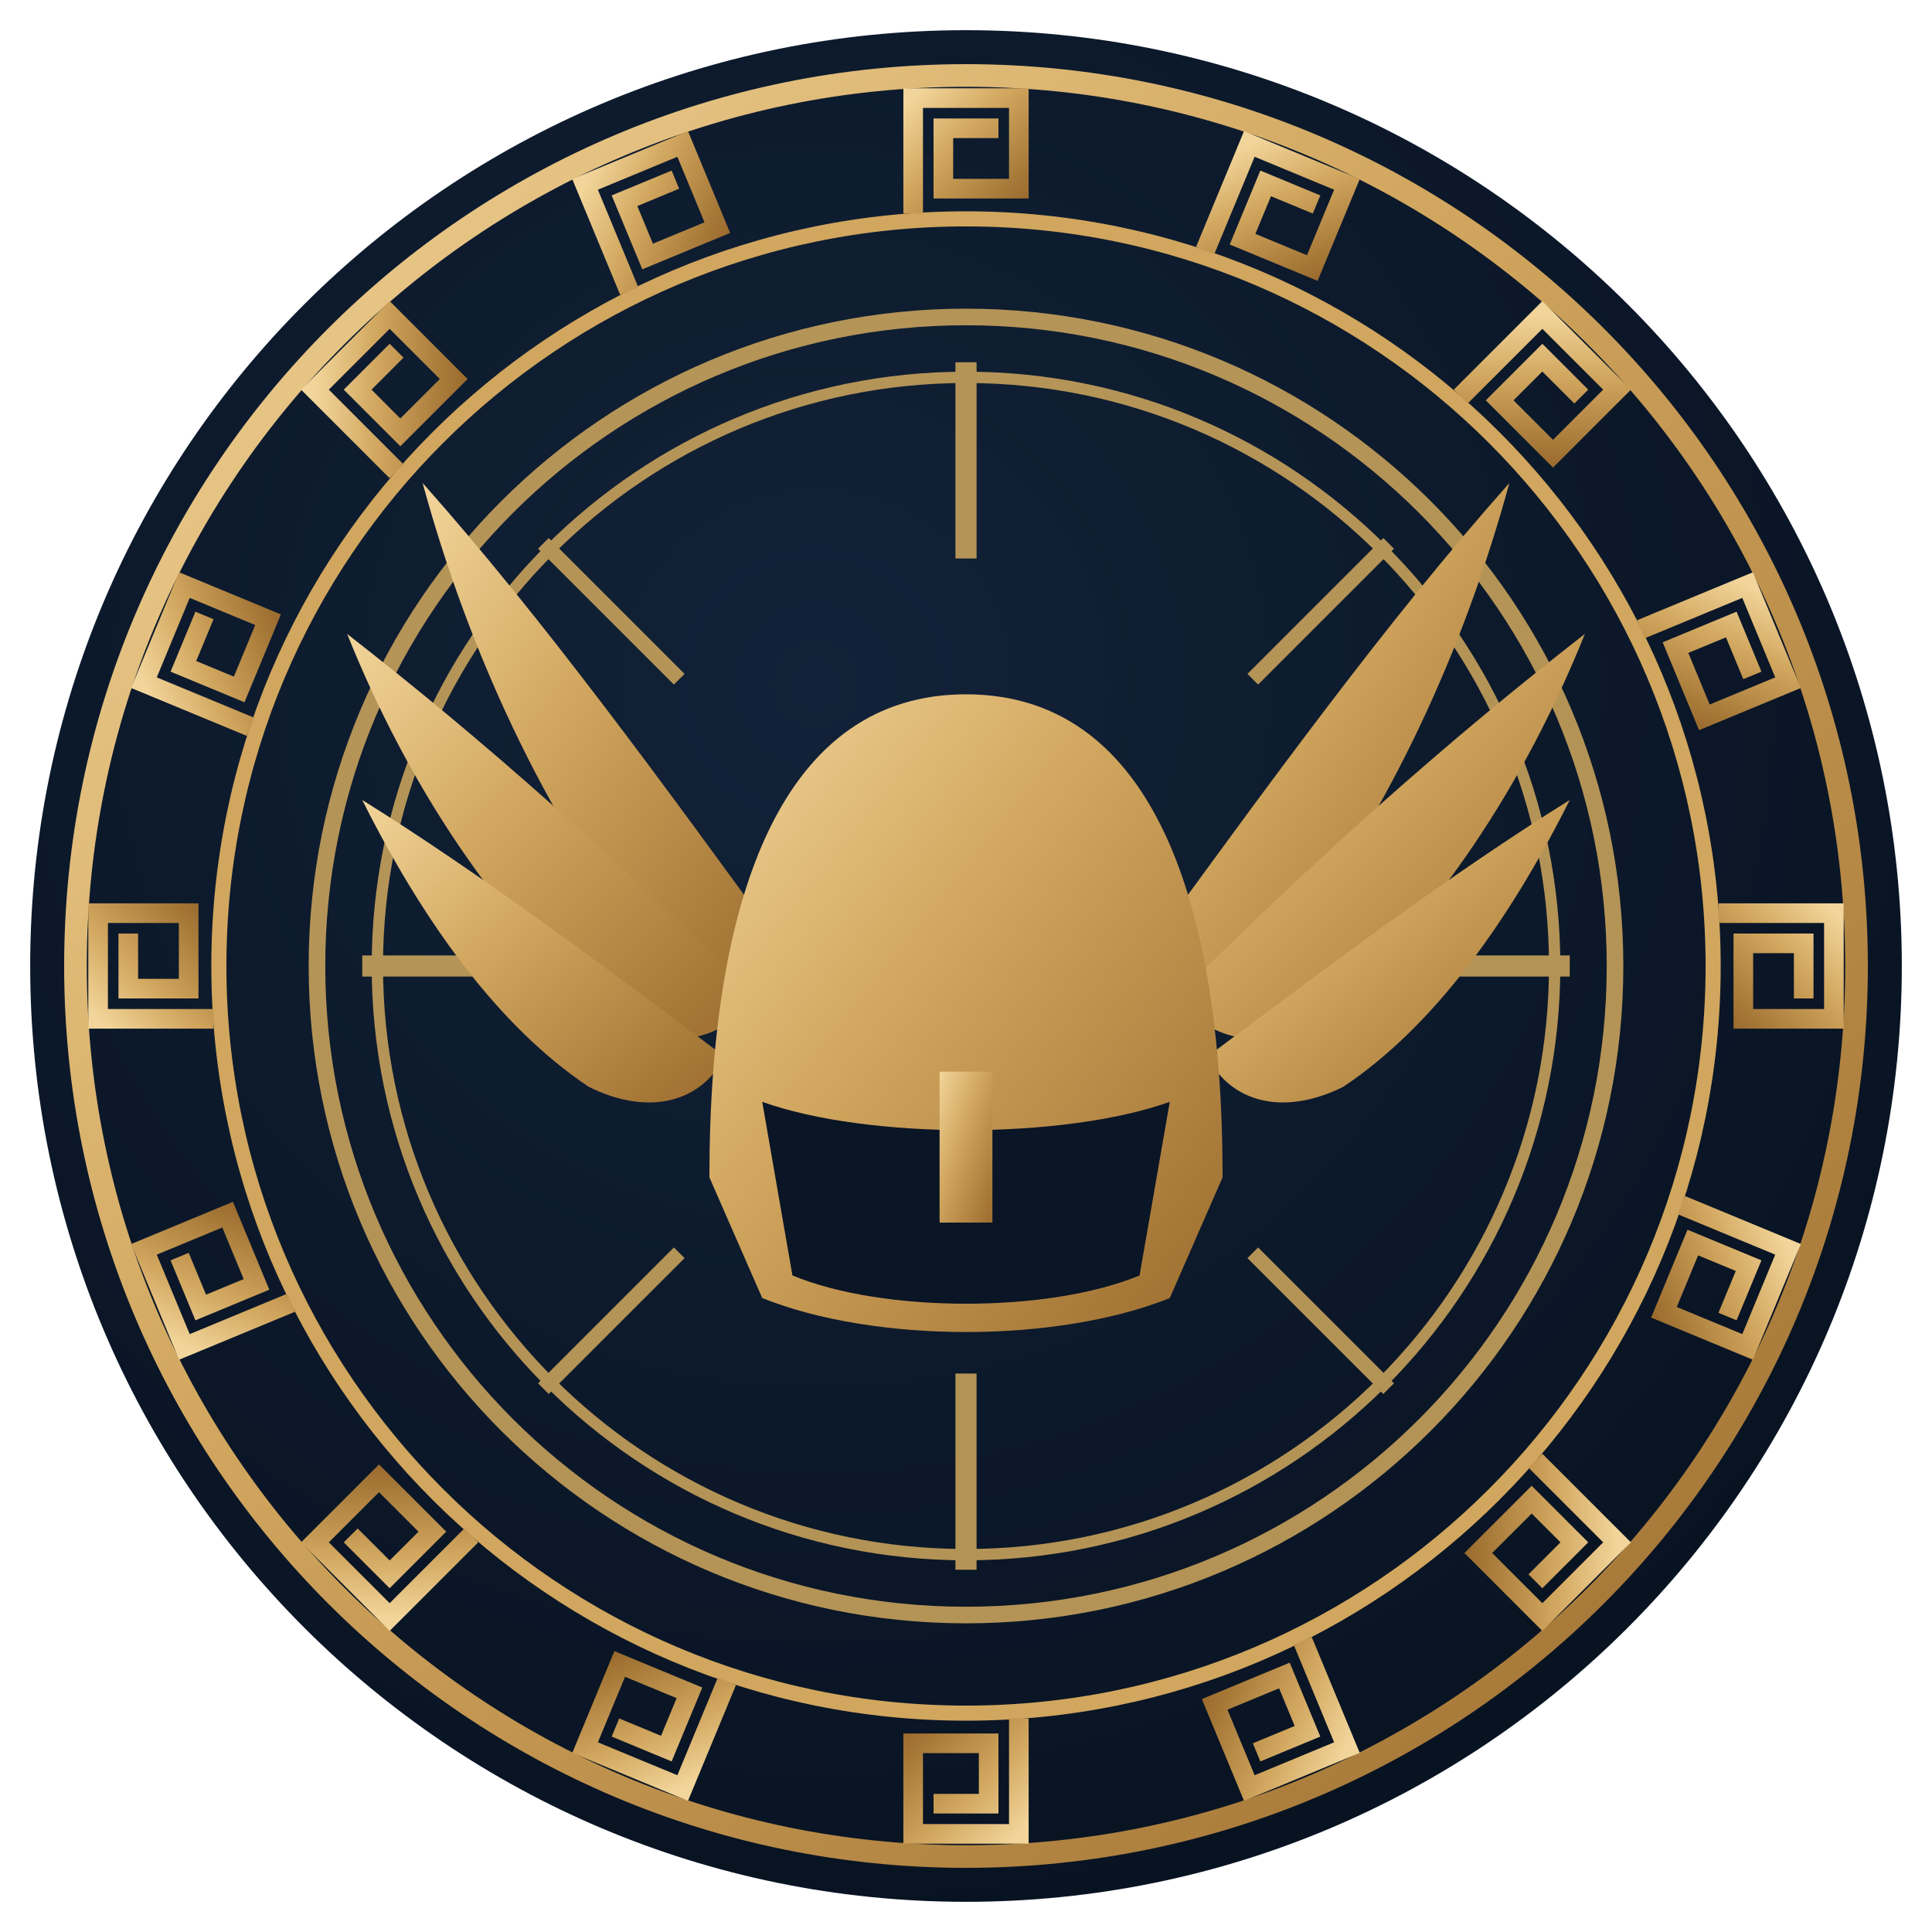
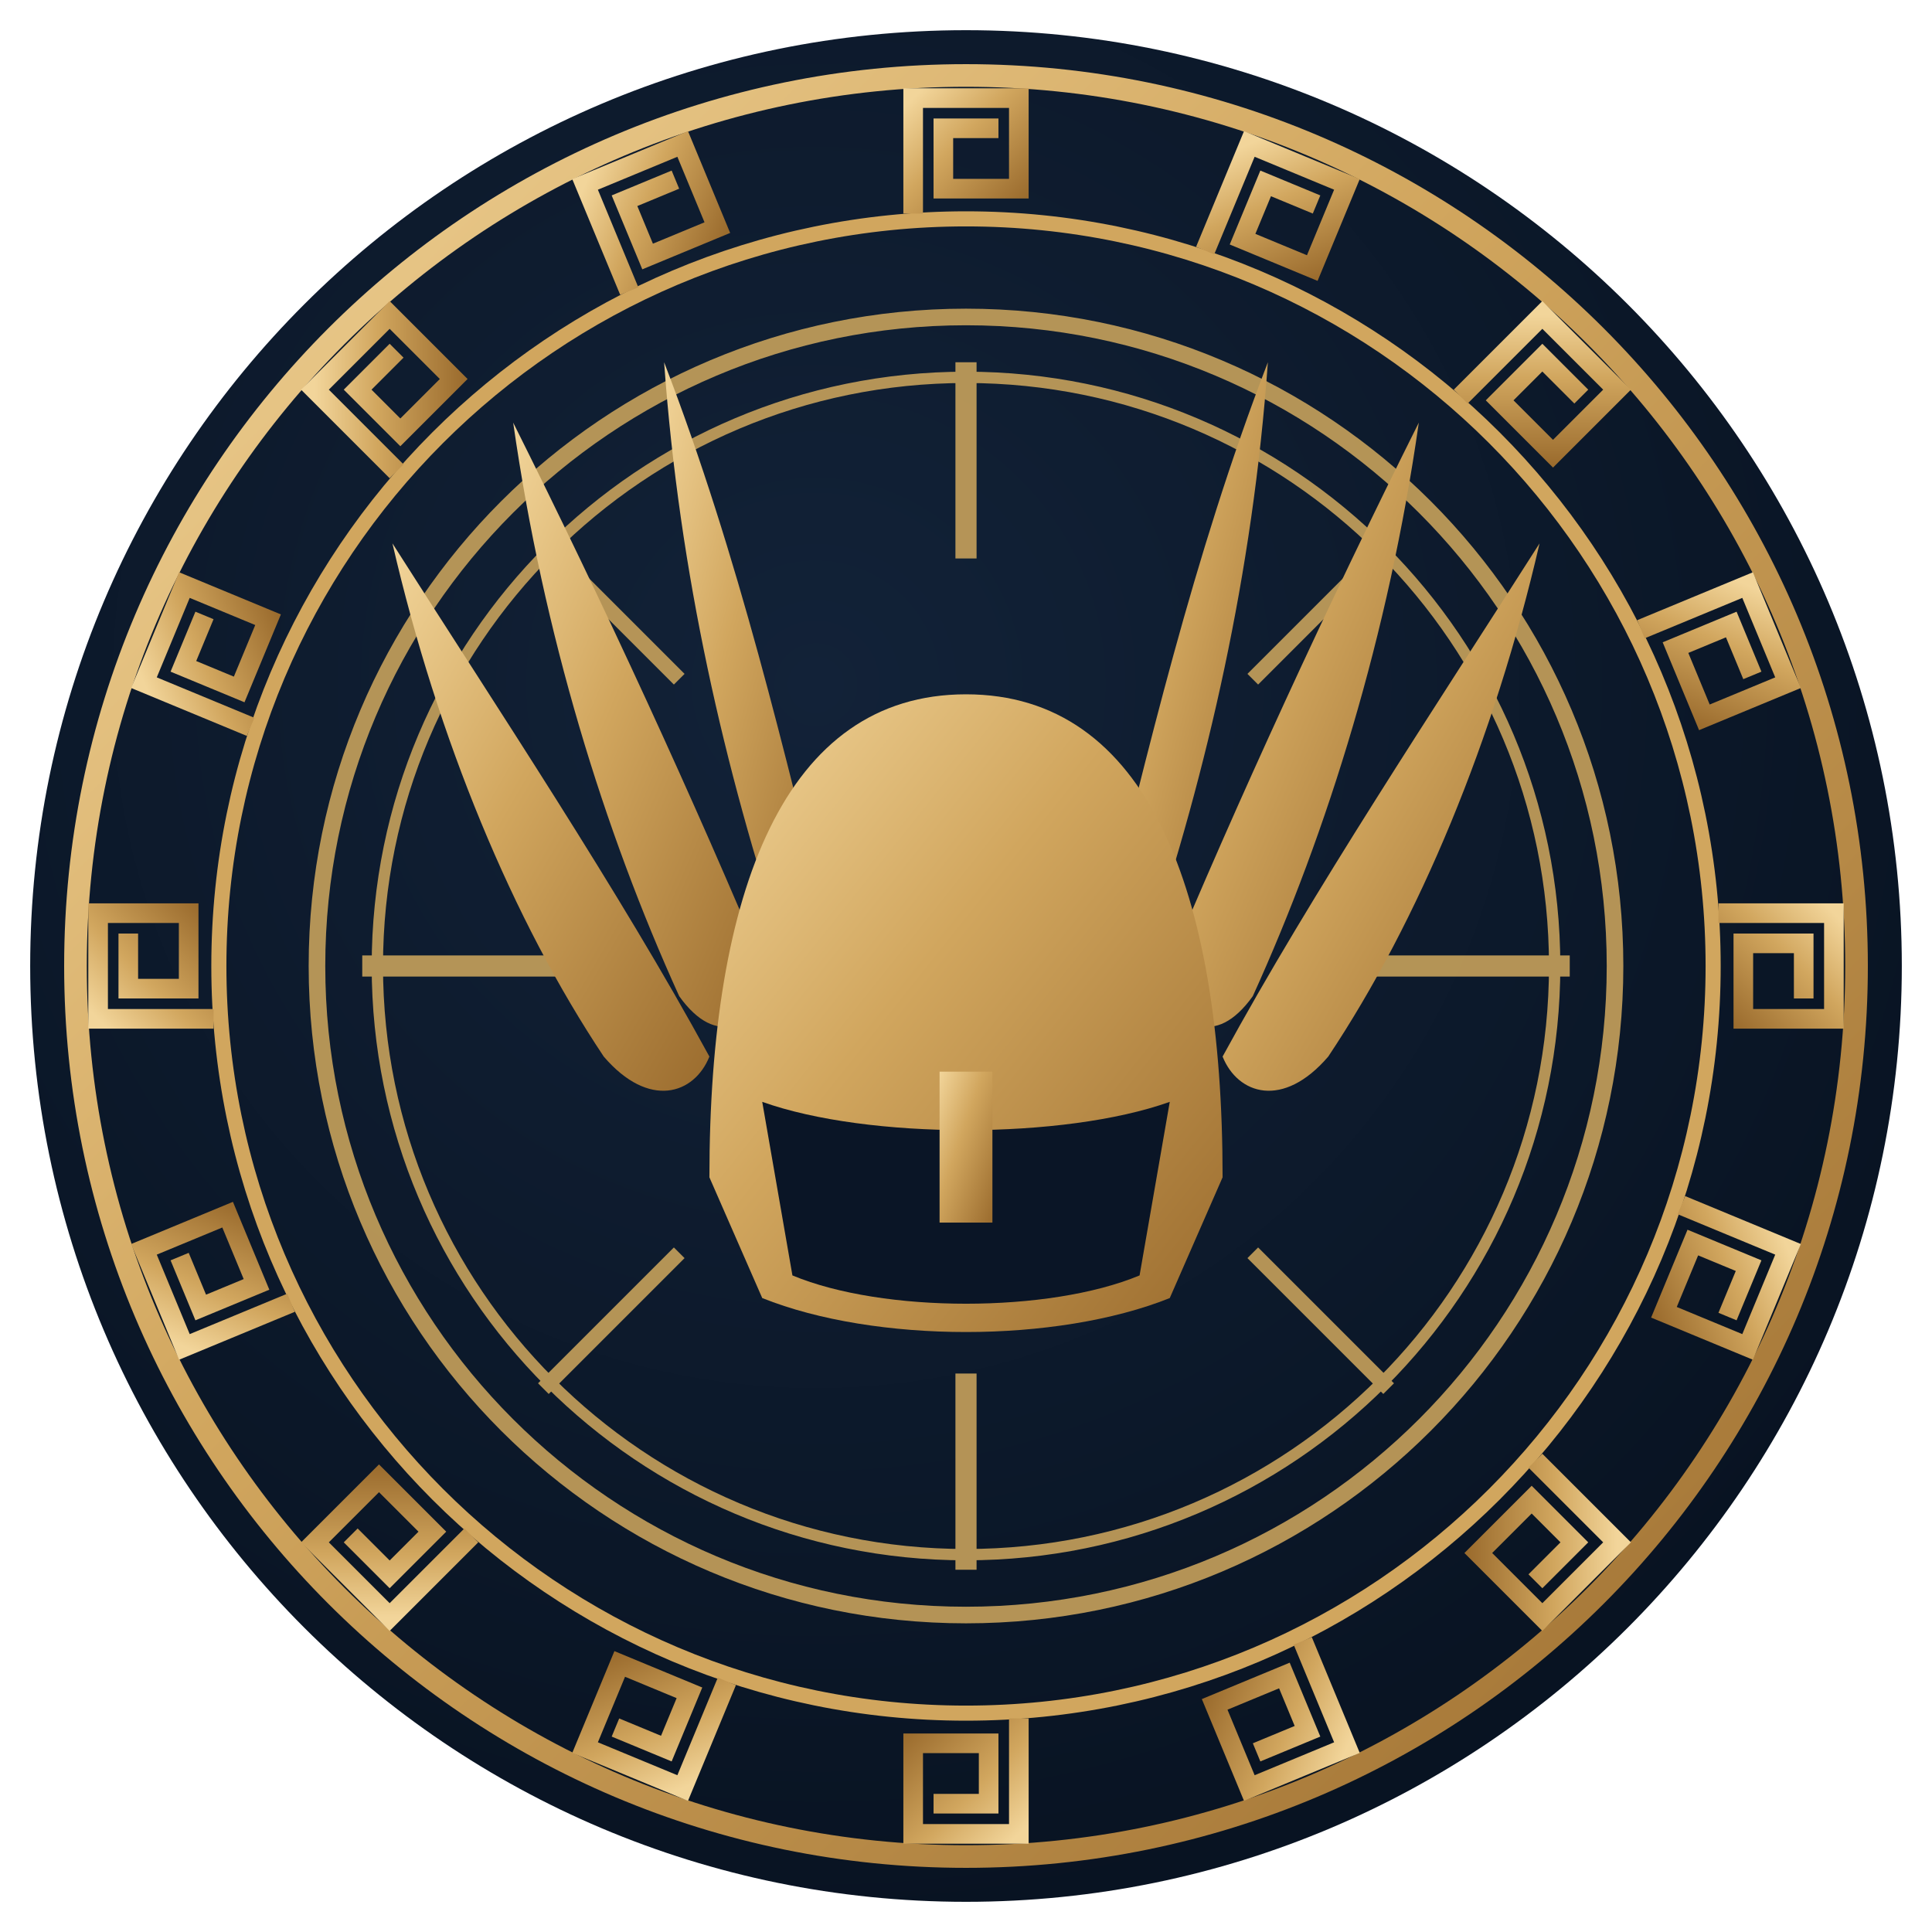
<svg xmlns="http://www.w3.org/2000/svg" viewBox="0 0 256 256" role="img" aria-labelledby="title desc">
  <defs>
    <radialGradient id="bg" cx="42%" cy="35%" r="75%">
      <stop offset="0" stop-color="#122238" />
      <stop offset="1" stop-color="#07111f" />
    </radialGradient>
    <linearGradient id="gold" x1="0" y1="0" x2="1" y2="1">
      <stop offset="0" stop-color="#f2d59a" />
      <stop offset=".42" stop-color="#d1a65e" />
      <stop offset="1" stop-color="#9b6c2e" />
    </linearGradient>
    <g id="k2" fill="none" stroke="url(#gold)" stroke-width="2.6" stroke-linecap="square">
      <path d="M-7 7V-7h14v12h-10V-3h6" />
    </g>
  </defs>
  <circle cx="128" cy="128" r="124" fill="url(#bg)" />
  <circle cx="128" cy="128" r="118" fill="none" stroke="url(#gold)" stroke-width="3" />
  <circle cx="128" cy="128" r="99" fill="none" stroke="#d1a65e" stroke-width="2" />
  <g>
    <use href="#k2" transform="rotate(0 128 128) translate(128 20)" />
    <use href="#k2" transform="rotate(22.5 128 128) translate(128 20)" />
    <use href="#k2" transform="rotate(45 128 128) translate(128 20)" />
    <use href="#k2" transform="rotate(67.5 128 128) translate(128 20)" />
    <use href="#k2" transform="rotate(90 128 128) translate(128 20)" />
    <use href="#k2" transform="rotate(112.5 128 128) translate(128 20)" />
    <use href="#k2" transform="rotate(135 128 128) translate(128 20)" />
    <use href="#k2" transform="rotate(157.5 128 128) translate(128 20)" />
    <use href="#k2" transform="rotate(180 128 128) translate(128 20)" />
    <use href="#k2" transform="rotate(202.5 128 128) translate(128 20)" />
    <use href="#k2" transform="rotate(225 128 128) translate(128 20)" />
    <use href="#k2" transform="rotate(247.5 128 128) translate(128 20)" />
    <use href="#k2" transform="rotate(270 128 128) translate(128 20)" />
    <use href="#k2" transform="rotate(292.5 128 128) translate(128 20)" />
    <use href="#k2" transform="rotate(315 128 128) translate(128 20)" />
    <use href="#k2" transform="rotate(337.5 128 128) translate(128 20)" />
  </g>
  <g fill="none" stroke="#c6a15b" opacity=".9">
    <circle cx="128" cy="128" r="86" stroke-width="2.2" />
    <circle cx="128" cy="128" r="78" stroke-width="1.5" />
    <path d="M128 48v26M128 182v26M48 128h26M182 128h26" stroke-width="2.8" />
    <path d="M72 72l18 18M184 72l-18 18M72 184l18-18M184 184l-18-18" stroke-width="2" />
  </g>
  <g fill="url(#gold)">
-     <path d="M152 126C168 104 184 82 200 64C194 86 184 108 170 126C162 134 156 132 152 126Z" />
-     <path d="M156 132C174 114 192 98 210 84C202 104 190 122 176 134C168 140 160 138 156 132Z" />
-     <path d="M160 140C176 128 192 116 208 106C200 122 190 136 178 144C170 148 163 146 160 140Z" />
-     <path d="M104 126C88 104 72 82 56 64C62 86 72 108 86 126C94 134 100 132 104 126Z" />
-     <path d="M100 132C82 114 64 98 46 84C54 104 66 122 80 134C88 140 96 138 100 132Z" />
-     <path d="M96 140C80 128 64 116 48 106C56 122 66 136 78 144C86 148 93 146 96 140Z" />
+     <path d="M146 124C152 100 158 74 168 48C166 76 160 102 152 126C149 131 146 129 146 124Z" />
+     <path d="M154 130C164 106 176 80 188 56C184 84 176 110 166 132C161 139 156 136 154 130Z" />
+     <path d="M162 140C174 118 190 94 204 72C198 98 188 122 176 140C170 147 164 145 162 140Z" />
+     <path d="M110 124C104 100 98 74 88 48C90 76 96 102 104 126C107 131 110 129 110 124Z" />
+     <path d="M102 130C92 106 80 80 68 56C72 84 80 110 90 132C95 139 100 136 102 130Z" />
+     <path d="M94 140C82 118 66 94 52 72C58 98 68 122 80 140C86 147 92 145 94 140Z" />
    <path d="M94 156C94 118 104 92 128 92C152 92 162 118 162 156L155 172C140 178 116 178 101 172Z" />
  </g>
  <path d="M101 146C115 151 141 151 155 146L151 169C139 174 117 174 105 169Z" fill="#0a1526" />
  <rect x="124.5" y="142" width="7" height="20" fill="url(#gold)" />
</svg>
